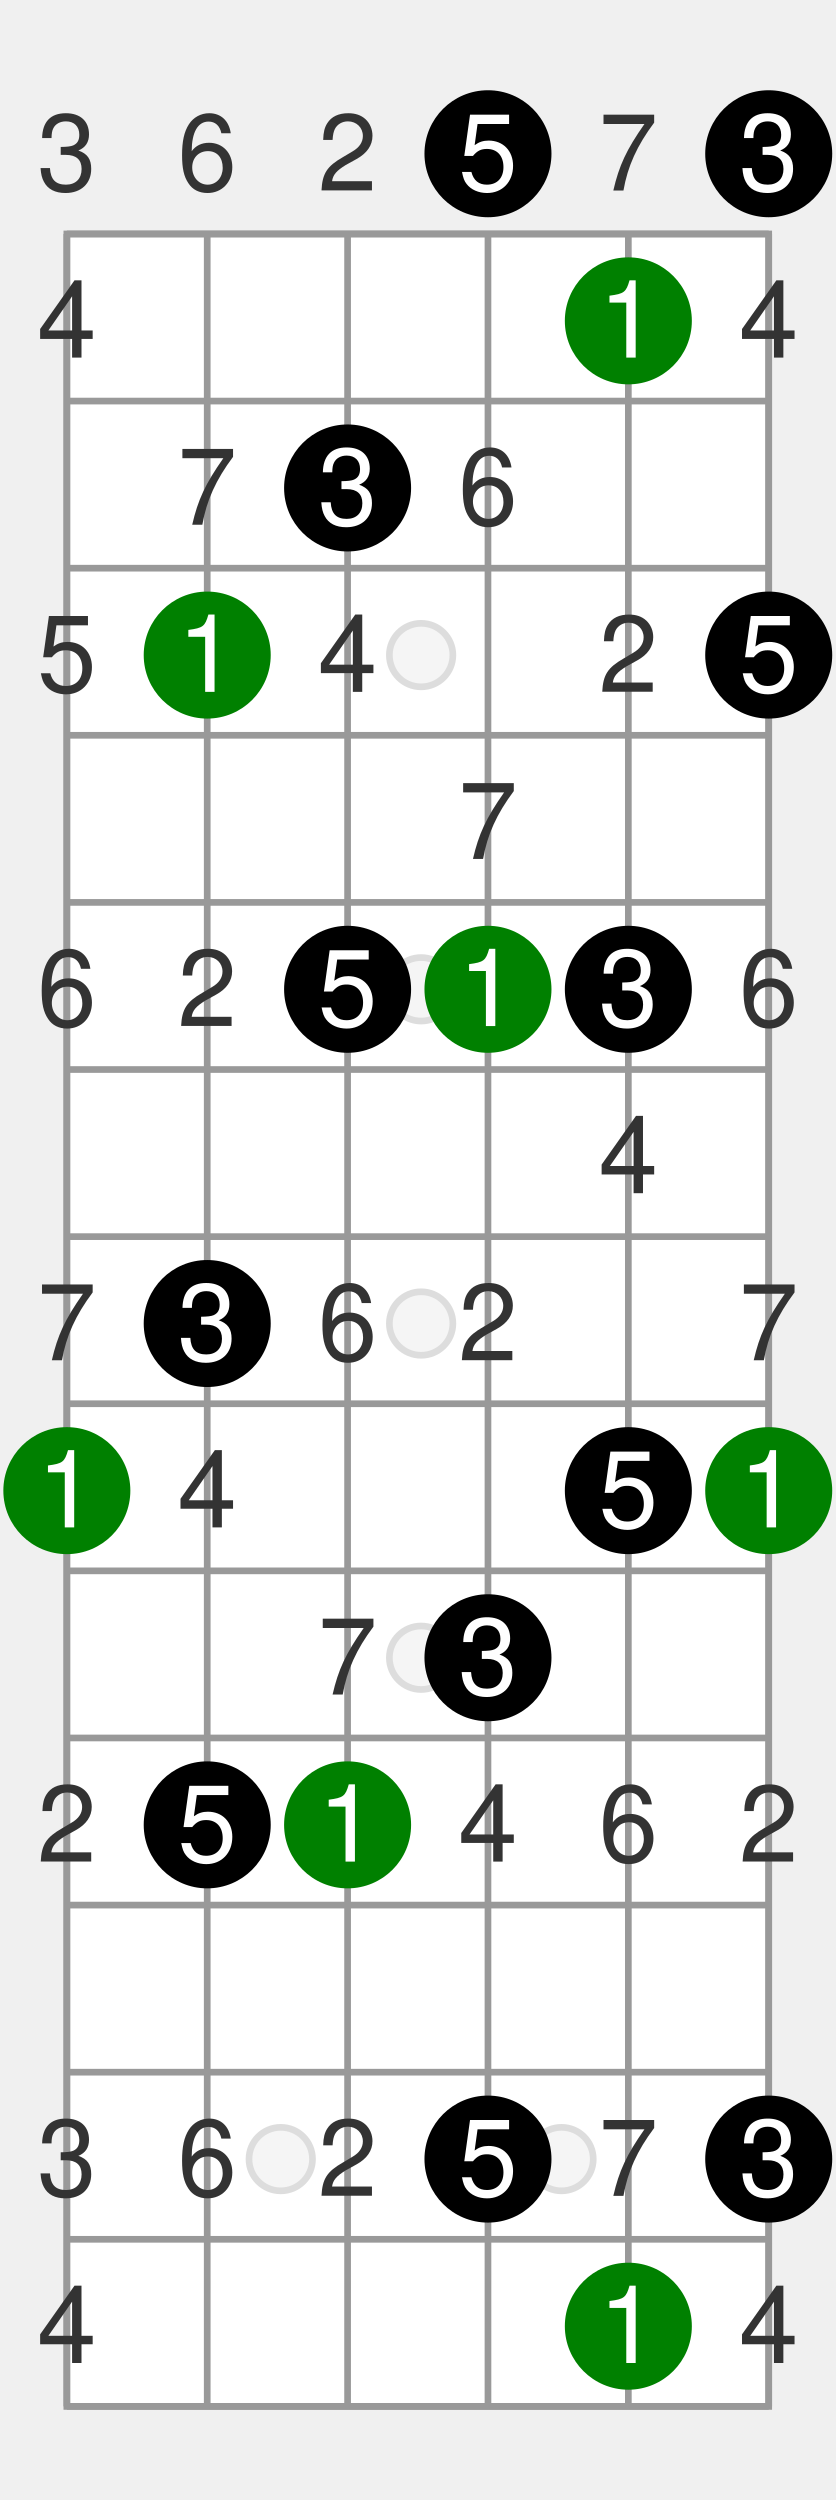
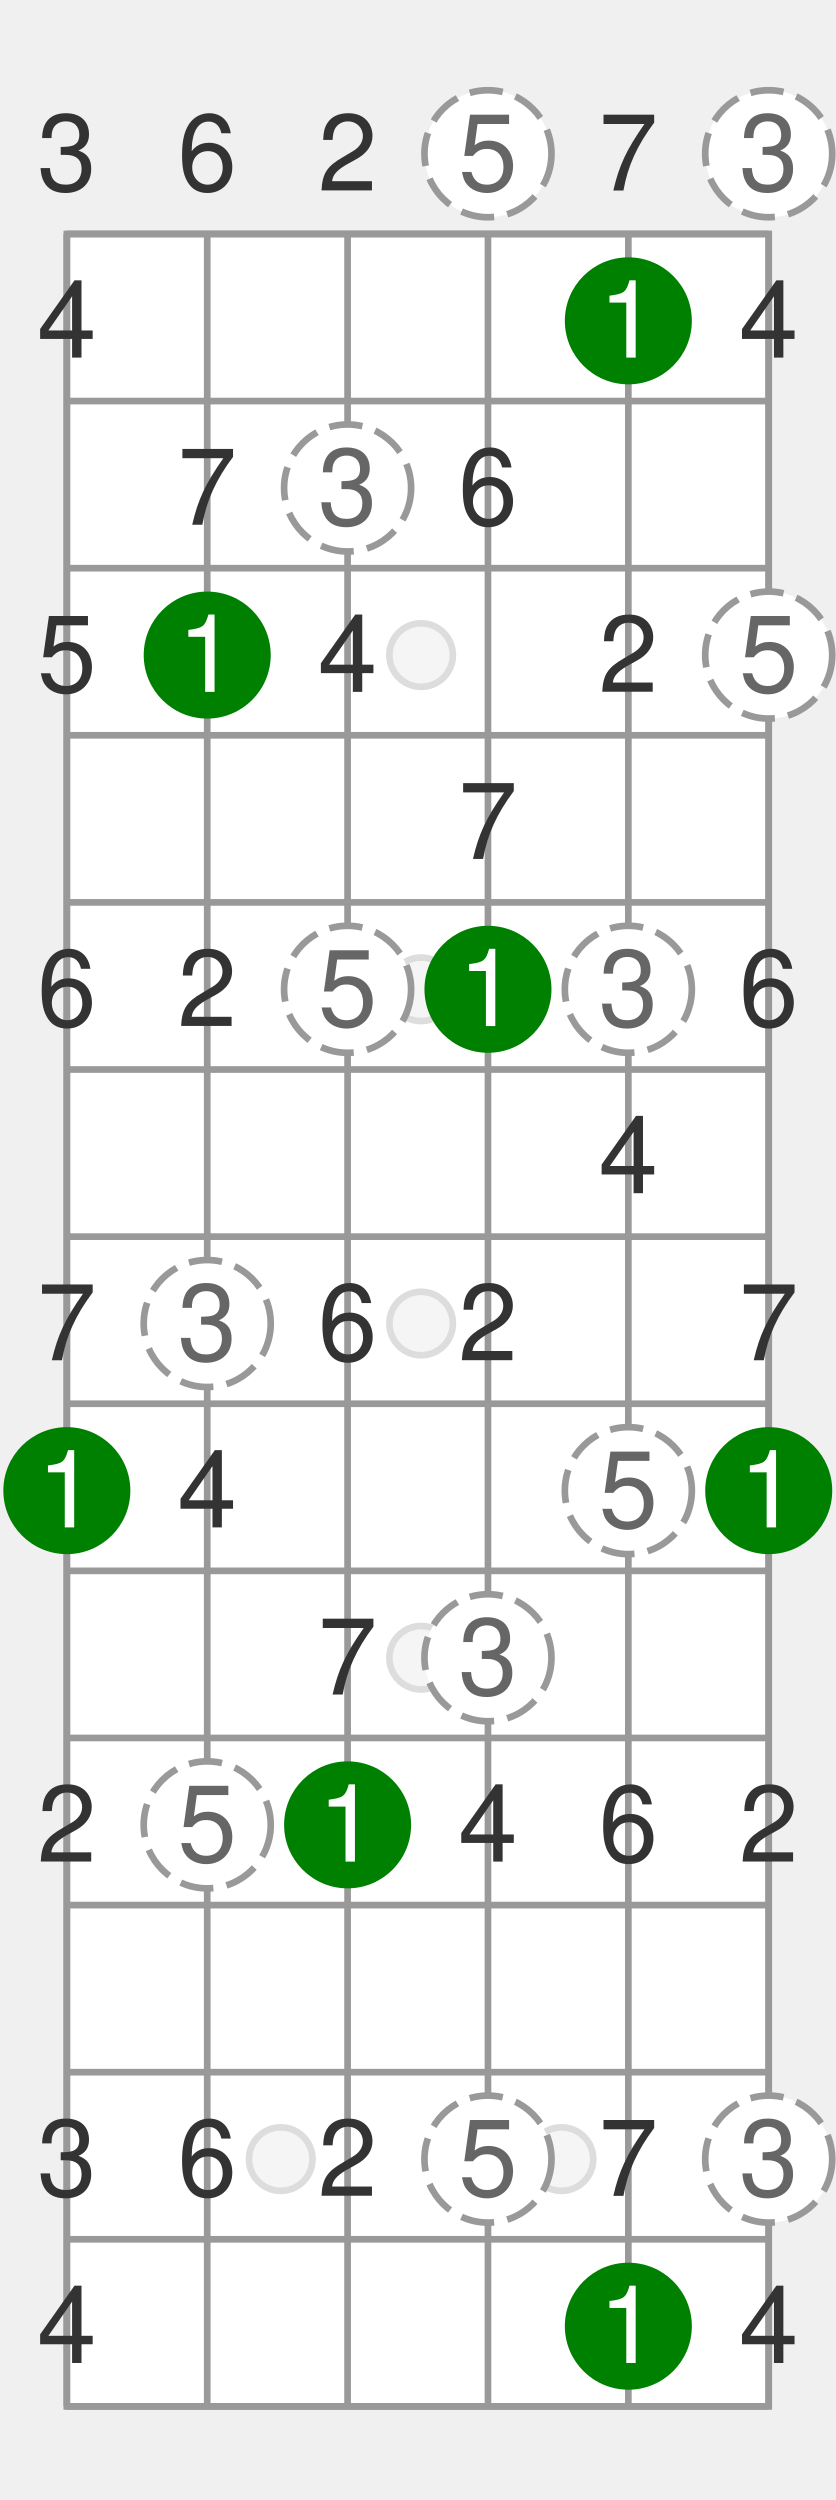
- <svg xmlns="http://www.w3.org/2000/svg" id="diagram-new" class="fbd-diagram" width="100%" viewBox="0 0 125 374" preserveAspectRatio="xMidYMid meet" font-size="16px" data-fbd="{&quot;numStrings&quot;:6,&quot;numFrets&quot;:13,&quot;inlays&quot;:[3,5,7,9,&quot;12:double&quot;],&quot;grid&quot;:[[null,&quot;3&quot;,&quot;6&quot;,&quot;2&quot;,{&quot;label&quot;:&quot;5&quot;,&quot;dot&quot;:true},&quot;7&quot;,{&quot;label&quot;:&quot;3&quot;,&quot;dot&quot;:true},null],[null,&quot;4&quot;,&quot;&quot;,&quot;&quot;,null,{&quot;label&quot;:&quot;1&quot;,&quot;dot&quot;:true,&quot;class&quot;:&quot;fbd-note-root&quot;},&quot;4&quot;],[null,null,&quot;7&quot;,{&quot;label&quot;:&quot;3&quot;,&quot;dot&quot;:true},&quot;6&quot;],[null,&quot;5&quot;,{&quot;dot&quot;:true,&quot;class&quot;:&quot;fbd-note-root&quot;,&quot;label&quot;:&quot;1&quot;},&quot;4&quot;,null,&quot;2&quot;,{&quot;label&quot;:&quot;5&quot;,&quot;dot&quot;:true},null],[null,null,null,null,&quot;7&quot;],[null,&quot;6&quot;,&quot;2&quot;,{&quot;label&quot;:&quot;5&quot;,&quot;dot&quot;:true},{&quot;label&quot;:&quot;1&quot;,&quot;dot&quot;:true,&quot;class&quot;:&quot;fbd-note-root&quot;},{&quot;label&quot;:&quot;3&quot;,&quot;dot&quot;:true},&quot;6&quot;],[null,null,null,null,null,&quot;4&quot;],[null,&quot;7&quot;,{&quot;label&quot;:&quot;3&quot;,&quot;dot&quot;:true},&quot;6&quot;,&quot;2&quot;,null,&quot;7&quot;],[null,{&quot;label&quot;:&quot;1&quot;,&quot;dot&quot;:true,&quot;class&quot;:&quot;fbd-note-root&quot;},&quot;4&quot;,null,null,{&quot;label&quot;:&quot;5&quot;,&quot;dot&quot;:true},{&quot;label&quot;:&quot;1&quot;,&quot;dot&quot;:true,&quot;class&quot;:&quot;fbd-note-root&quot;}],[null,null,null,&quot;7&quot;,{&quot;label&quot;:&quot;3&quot;,&quot;dot&quot;:true}],[null,&quot;2&quot;,{&quot;label&quot;:&quot;5&quot;,&quot;dot&quot;:true},{&quot;label&quot;:&quot;1&quot;,&quot;dot&quot;:true,&quot;class&quot;:&quot;fbd-note-root&quot;},&quot;4&quot;,&quot;6&quot;,&quot;2&quot;],[null],[null,&quot;3&quot;,&quot;6&quot;,&quot;2&quot;,{&quot;label&quot;:&quot;5&quot;,&quot;dot&quot;:true},&quot;7&quot;,{&quot;label&quot;:&quot;3&quot;,&quot;dot&quot;:true}],[null,&quot;4&quot;,null,null,null,{&quot;label&quot;:&quot;1&quot;,&quot;dot&quot;:true,&quot;class&quot;:&quot;fbd-note-root&quot;},&quot;4&quot;]]}">
+ <svg xmlns="http://www.w3.org/2000/svg" id="diagram-new" class="fbd-diagram" width="100%" viewBox="0 0 125 374" preserveAspectRatio="xMidYMid meet" font-size="16px" data-fbd="{&quot;numStrings&quot;:6,&quot;numFrets&quot;:13,&quot;inlays&quot;:[3,5,7,9,&quot;12:double&quot;],&quot;grid&quot;:[[null,&quot;3&quot;,&quot;6&quot;,&quot;2&quot;,{&quot;label&quot;:&quot;5&quot;,&quot;dot&quot;:true,&quot;class&quot;:&quot;fbd-note-optional&quot;},&quot;7&quot;,{&quot;label&quot;:&quot;3&quot;,&quot;dot&quot;:true,&quot;class&quot;:&quot;fbd-note-optional&quot;},null],[null,&quot;4&quot;,&quot;&quot;,&quot;&quot;,null,{&quot;label&quot;:&quot;1&quot;,&quot;dot&quot;:true,&quot;class&quot;:&quot;fbd-note-root&quot;},&quot;4&quot;],[null,null,&quot;7&quot;,{&quot;label&quot;:&quot;3&quot;,&quot;dot&quot;:true,&quot;class&quot;:&quot;fbd-note-optional&quot;},&quot;6&quot;],[null,&quot;5&quot;,{&quot;dot&quot;:true,&quot;class&quot;:&quot;fbd-note-root&quot;,&quot;label&quot;:&quot;1&quot;},&quot;4&quot;,null,&quot;2&quot;,{&quot;label&quot;:&quot;5&quot;,&quot;dot&quot;:true,&quot;class&quot;:&quot;fbd-note-optional&quot;},null],[null,null,null,null,&quot;7&quot;],[null,&quot;6&quot;,&quot;2&quot;,{&quot;label&quot;:&quot;5&quot;,&quot;dot&quot;:true,&quot;class&quot;:&quot;fbd-note-optional&quot;},{&quot;label&quot;:&quot;1&quot;,&quot;dot&quot;:true,&quot;class&quot;:&quot;fbd-note-root&quot;},{&quot;label&quot;:&quot;3&quot;,&quot;dot&quot;:true,&quot;class&quot;:&quot;fbd-note-optional&quot;},&quot;6&quot;],[null,null,null,null,null,&quot;4&quot;],[null,&quot;7&quot;,{&quot;label&quot;:&quot;3&quot;,&quot;dot&quot;:true,&quot;class&quot;:&quot;fbd-note-optional&quot;},&quot;6&quot;,&quot;2&quot;,null,&quot;7&quot;],[null,{&quot;label&quot;:&quot;1&quot;,&quot;dot&quot;:true,&quot;class&quot;:&quot;fbd-note-root&quot;},&quot;4&quot;,null,null,{&quot;label&quot;:&quot;5&quot;,&quot;dot&quot;:true,&quot;class&quot;:&quot;fbd-note-optional&quot;},{&quot;label&quot;:&quot;1&quot;,&quot;dot&quot;:true,&quot;class&quot;:&quot;fbd-note-root&quot;}],[null,null,null,&quot;7&quot;,{&quot;label&quot;:&quot;3&quot;,&quot;dot&quot;:true,&quot;class&quot;:&quot;fbd-note-optional&quot;}],[null,&quot;2&quot;,{&quot;label&quot;:&quot;5&quot;,&quot;dot&quot;:true,&quot;class&quot;:&quot;fbd-note-optional&quot;},{&quot;label&quot;:&quot;1&quot;,&quot;dot&quot;:true,&quot;class&quot;:&quot;fbd-note-root&quot;},&quot;4&quot;,&quot;6&quot;,&quot;2&quot;],[null],[null,&quot;3&quot;,&quot;6&quot;,&quot;2&quot;,{&quot;label&quot;:&quot;5&quot;,&quot;dot&quot;:true,&quot;class&quot;:&quot;fbd-note-optional&quot;},&quot;7&quot;,{&quot;label&quot;:&quot;3&quot;,&quot;dot&quot;:true,&quot;class&quot;:&quot;fbd-note-optional&quot;}],[null,&quot;4&quot;,null,null,null,{&quot;label&quot;:&quot;1&quot;,&quot;dot&quot;:true,&quot;class&quot;:&quot;fbd-note-root&quot;},&quot;4&quot;]]}">
  <style type="text/css">/*  */
 .fbd-grid { stroke: #999; } .fbd-grid-background { fill: #fff; } .fbd-diagram { font-family: "Helvetica Neue",Helvetica,Arial,sans-serif; font-weight: 500; } .fbd-inlays { fill: #f5f5f5; stroke: #ddd; } .fbd-positions text { fill: #333; text-anchor: middle; } .fbd-positions circle + text { fill: #fff; } .fbd-dots { fill: #000; stroke: none; } .fbd-note-footer { font-size: 75%; text-anchor: middle; fill: #000; } .fbd-note-root circle { fill: green; } .fbd-note-optional circle { fill: #fff; stroke: #999; stroke-dasharray: 5,2; } .fbd-note-optional circle + text { fill: #666; } .fbd-note-chromatic circle { fill: #fcc; } .fbd-note-chromatic circle + text { fill: #000; }
/*  */
</style>
  <g class="fbd-grid">
    <rect class="fbd-grid-background" x="10" y="35" width="105" height="325" />
    <path class="fbd-frets" d=" M10 35 h105 M10 60 h105 M10 85 h105 M10 110 h105 M10 135 h105 M10 160 h105 M10 185 h105 M10 210 h105 M10 235 h105 M10 260 h105 M10 285 h105 M10 310 h105 M10 335 h105 M10 360 h105" />
    <path class="fbd-strings" d=" M10 35 v325 M31 35 v325 M52 35 v325 M73 35 v325 M94 35 v325 M115 35 v325" />
  </g>
  <g class="fbd-inlays">
    <circle cx="63" cy="98" r="4.75" />
    <circle cx="63" cy="148" r="4.75" />
    <circle cx="63" cy="198" r="4.75" />
    <circle cx="63" cy="248" r="4.75" />
    <circle cx="42" cy="323" r="4.75" />
    <circle cx="84" cy="323" r="4.75" />
  </g>
  <g class="fbd-positions">
    <g class="fbd-pos-1-0">
      <text x="10" y="28.5">3</text>
    </g>
    <g class="fbd-pos-2-0">
      <text x="31" y="28.5">6</text>
    </g>
    <g class="fbd-pos-3-0">
      <text x="52" y="28.5">2</text>
    </g>
-     <g class="fbd-pos-4-0">
+     <g class="fbd-pos-4-0 fbd-note-optional">
      <circle cx="73" cy="23" r="9.5" />
      <text x="73" y="28.5">5</text>
    </g>
    <g class="fbd-pos-5-0">
      <text x="94" y="28.5">7</text>
    </g>
-     <g class="fbd-pos-6-0">
+     <g class="fbd-pos-6-0 fbd-note-optional">
      <circle cx="115" cy="23" r="9.5" />
      <text x="115" y="28.5">3</text>
    </g>
    <g class="fbd-pos-1-1">
      <text x="10" y="53.5">4</text>
    </g>
    <g class="fbd-pos-5-1 fbd-note-root">
      <circle cx="94" cy="48" r="9.5" />
      <text x="94" y="53.5">1</text>
    </g>
    <g class="fbd-pos-6-1">
      <text x="115" y="53.5">4</text>
    </g>
    <g class="fbd-pos-2-2">
      <text x="31" y="78.5">7</text>
    </g>
-     <g class="fbd-pos-3-2">
+     <g class="fbd-pos-3-2 fbd-note-optional">
      <circle cx="52" cy="73" r="9.5" />
      <text x="52" y="78.5">3</text>
    </g>
    <g class="fbd-pos-4-2">
      <text x="73" y="78.5">6</text>
    </g>
    <g class="fbd-pos-1-3">
      <text x="10" y="103.5">5</text>
    </g>
    <g class="fbd-pos-2-3 fbd-note-root">
      <circle cx="31" cy="98" r="9.5" />
      <text x="31" y="103.5">1</text>
    </g>
    <g class="fbd-pos-3-3">
      <text x="52" y="103.5">4</text>
    </g>
    <g class="fbd-pos-5-3">
      <text x="94" y="103.5">2</text>
    </g>
-     <g class="fbd-pos-6-3">
+     <g class="fbd-pos-6-3 fbd-note-optional">
      <circle cx="115" cy="98" r="9.5" />
      <text x="115" y="103.5">5</text>
    </g>
    <g class="fbd-pos-4-4">
      <text x="73" y="128.5">7</text>
    </g>
    <g class="fbd-pos-1-5">
      <text x="10" y="153.5">6</text>
    </g>
    <g class="fbd-pos-2-5">
      <text x="31" y="153.5">2</text>
    </g>
-     <g class="fbd-pos-3-5">
+     <g class="fbd-pos-3-5 fbd-note-optional">
      <circle cx="52" cy="148" r="9.5" />
      <text x="52" y="153.5">5</text>
    </g>
    <g class="fbd-pos-4-5 fbd-note-root">
      <circle cx="73" cy="148" r="9.5" />
      <text x="73" y="153.5">1</text>
    </g>
-     <g class="fbd-pos-5-5">
+     <g class="fbd-pos-5-5 fbd-note-optional">
      <circle cx="94" cy="148" r="9.5" />
      <text x="94" y="153.5">3</text>
    </g>
    <g class="fbd-pos-6-5">
      <text x="115" y="153.5">6</text>
    </g>
    <g class="fbd-pos-5-6">
      <text x="94" y="178.5">4</text>
    </g>
    <g class="fbd-pos-1-7">
      <text x="10" y="203.5">7</text>
    </g>
-     <g class="fbd-pos-2-7">
+     <g class="fbd-pos-2-7 fbd-note-optional">
      <circle cx="31" cy="198" r="9.5" />
      <text x="31" y="203.5">3</text>
    </g>
    <g class="fbd-pos-3-7">
      <text x="52" y="203.5">6</text>
    </g>
    <g class="fbd-pos-4-7">
      <text x="73" y="203.5">2</text>
    </g>
    <g class="fbd-pos-6-7">
      <text x="115" y="203.5">7</text>
    </g>
    <g class="fbd-pos-1-8 fbd-note-root">
      <circle cx="10" cy="223" r="9.5" />
      <text x="10" y="228.5">1</text>
    </g>
    <g class="fbd-pos-2-8">
      <text x="31" y="228.5">4</text>
    </g>
-     <g class="fbd-pos-5-8">
+     <g class="fbd-pos-5-8 fbd-note-optional">
      <circle cx="94" cy="223" r="9.5" />
      <text x="94" y="228.5">5</text>
    </g>
    <g class="fbd-pos-6-8 fbd-note-root">
      <circle cx="115" cy="223" r="9.5" />
      <text x="115" y="228.5">1</text>
    </g>
    <g class="fbd-pos-3-9">
      <text x="52" y="253.5">7</text>
    </g>
-     <g class="fbd-pos-4-9">
+     <g class="fbd-pos-4-9 fbd-note-optional">
      <circle cx="73" cy="248" r="9.5" />
      <text x="73" y="253.5">3</text>
    </g>
    <g class="fbd-pos-1-10">
      <text x="10" y="278.5">2</text>
    </g>
-     <g class="fbd-pos-2-10">
+     <g class="fbd-pos-2-10 fbd-note-optional">
      <circle cx="31" cy="273" r="9.5" />
      <text x="31" y="278.5">5</text>
    </g>
    <g class="fbd-pos-3-10 fbd-note-root">
      <circle cx="52" cy="273" r="9.5" />
      <text x="52" y="278.5">1</text>
    </g>
    <g class="fbd-pos-4-10">
      <text x="73" y="278.5">4</text>
    </g>
    <g class="fbd-pos-5-10">
      <text x="94" y="278.5">6</text>
    </g>
    <g class="fbd-pos-6-10">
      <text x="115" y="278.5">2</text>
    </g>
    <g class="fbd-pos-1-12">
      <text x="10" y="328.5">3</text>
    </g>
    <g class="fbd-pos-2-12">
      <text x="31" y="328.5">6</text>
    </g>
    <g class="fbd-pos-3-12">
      <text x="52" y="328.5">2</text>
    </g>
-     <g class="fbd-pos-4-12">
+     <g class="fbd-pos-4-12 fbd-note-optional">
      <circle cx="73" cy="323" r="9.5" />
      <text x="73" y="328.5">5</text>
    </g>
    <g class="fbd-pos-5-12">
      <text x="94" y="328.5">7</text>
    </g>
-     <g class="fbd-pos-6-12">
+     <g class="fbd-pos-6-12 fbd-note-optional">
      <circle cx="115" cy="323" r="9.5" />
      <text x="115" y="328.5">3</text>
    </g>
    <g class="fbd-pos-1-13">
      <text x="10" y="353.5">4</text>
    </g>
    <g class="fbd-pos-5-13 fbd-note-root">
      <circle cx="94" cy="348" r="9.5" />
      <text x="94" y="353.5">1</text>
    </g>
    <g class="fbd-pos-6-13">
      <text x="115" y="353.5">4</text>
    </g>
  </g>
</svg>
